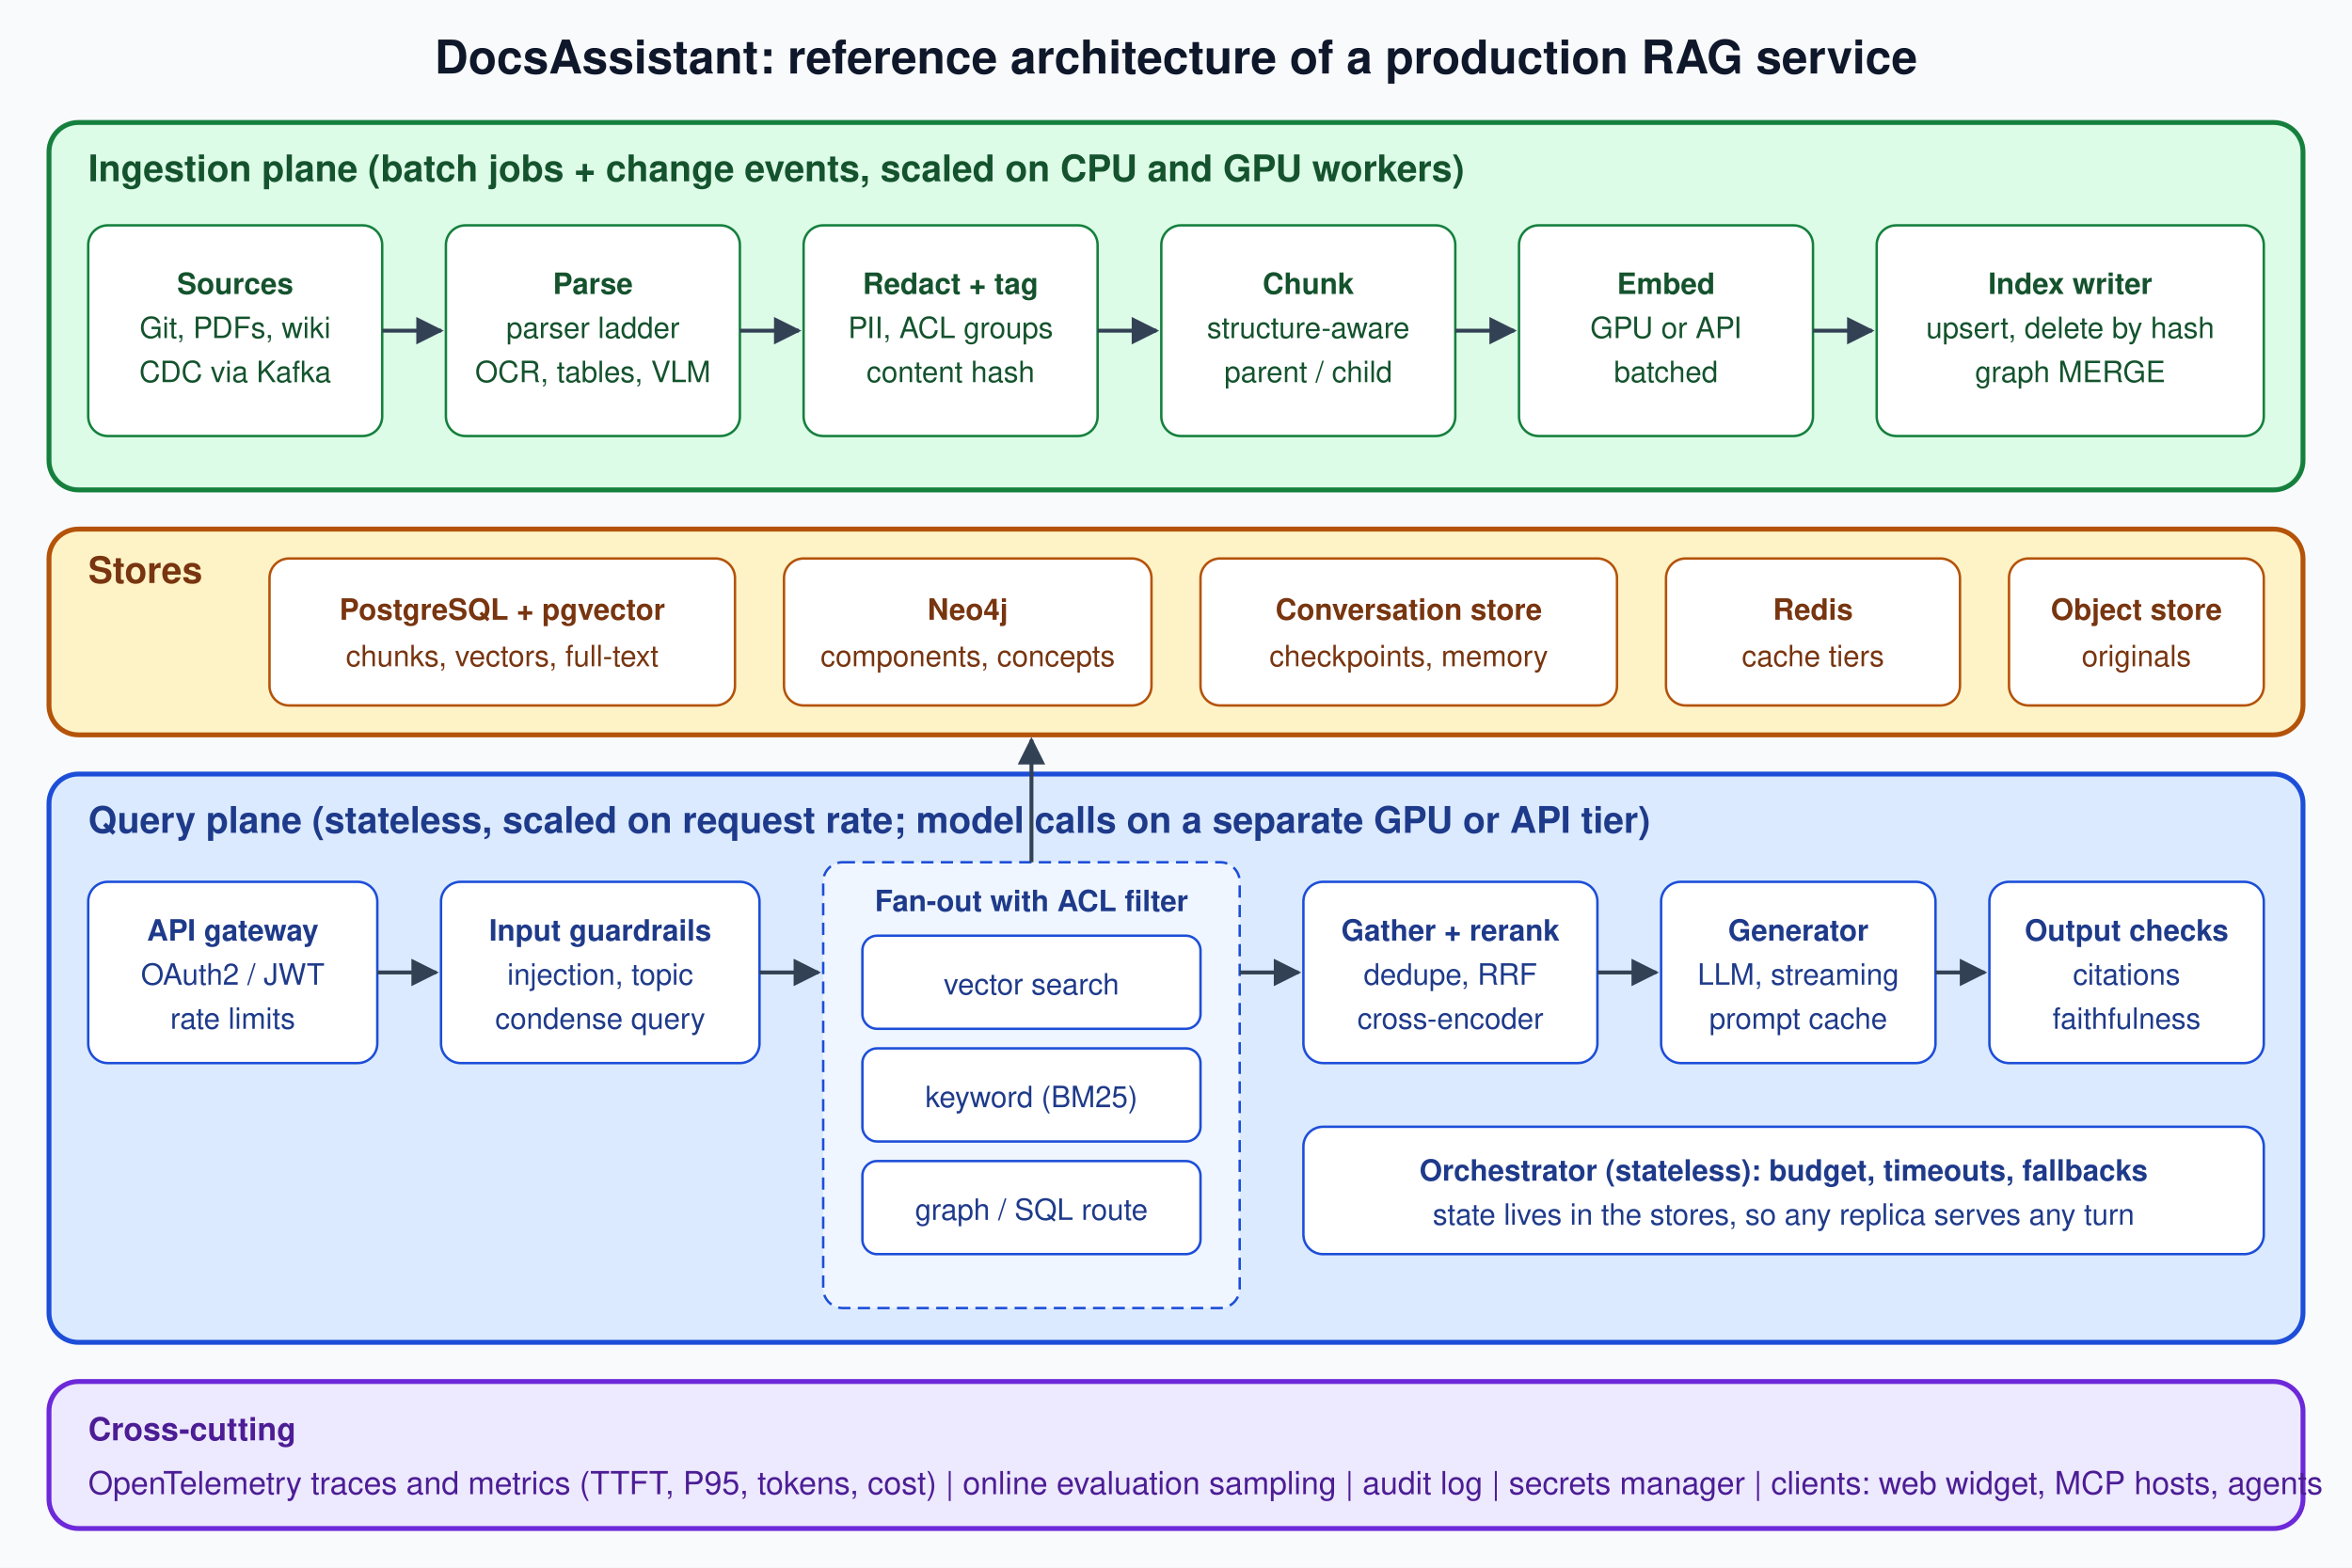
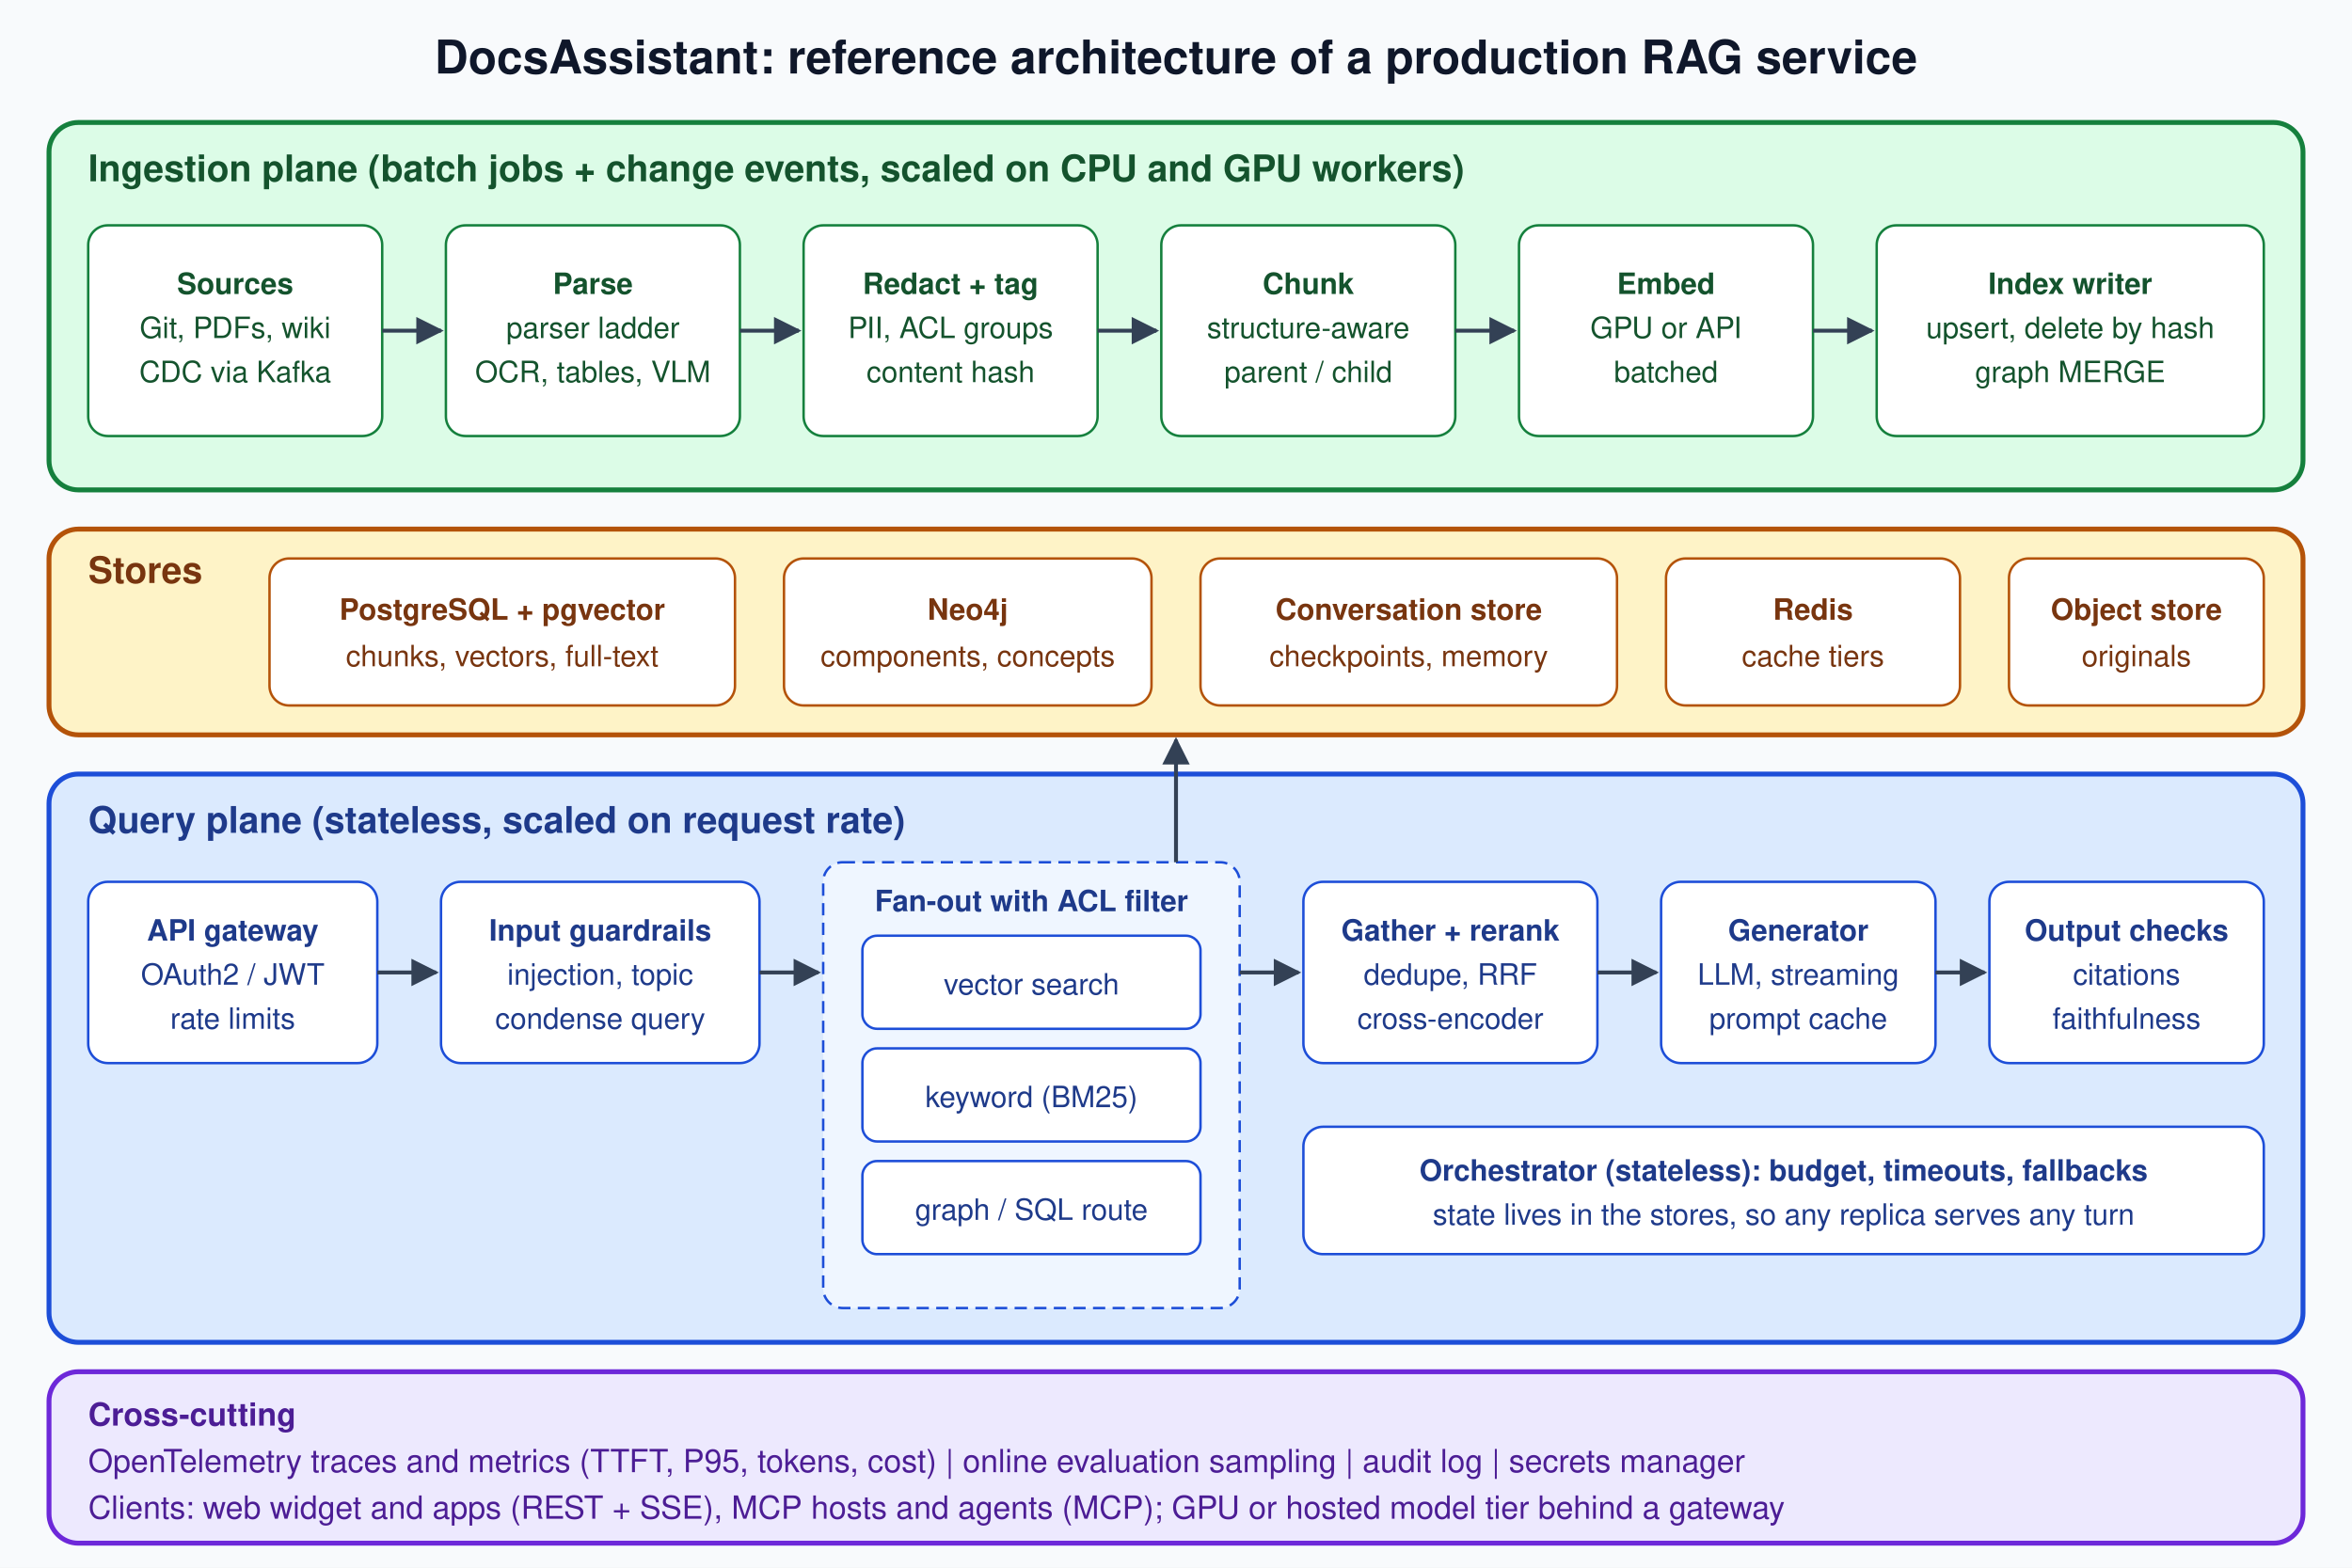
<svg xmlns="http://www.w3.org/2000/svg" viewBox="0 0 960 640" width="960" height="640" font-family="Helvetica, Arial, sans-serif">
  <defs>
    <marker id="a" viewBox="0 0 10 10" refX="9" refY="5" markerWidth="7" markerHeight="7" orient="auto-start-reverse">
      <path d="M0,0 L10,5 L0,10 z" fill="#334155" />
    </marker>
  </defs>
  <rect x="0" y="0" width="960" height="640" fill="#f8fafc" />
  <text x="480" y="30" text-anchor="middle" font-size="19" font-weight="bold" fill="#0f172a">DocsAssistant: reference architecture of a production RAG service</text>
  <rect x="20" y="50" width="920" height="150" rx="12" fill="#dcfce7" stroke="#15803d" stroke-width="2" />
  <text x="36" y="74" font-size="15" font-weight="bold" fill="#14532d">Ingestion plane (batch jobs + change events, scaled on CPU and GPU workers)</text>
  <g font-size="12" fill="#14532d" text-anchor="middle">
    <rect x="36" y="92" width="120" height="86" rx="8" fill="#ffffff" stroke="#15803d" />
    <text x="96" y="120" font-weight="bold">Sources</text>
    <text x="96" y="138">Git, PDFs, wiki</text>
    <text x="96" y="156">CDC via Kafka</text>
    <rect x="182" y="92" width="120" height="86" rx="8" fill="#ffffff" stroke="#15803d" />
    <text x="242" y="120" font-weight="bold">Parse</text>
    <text x="242" y="138">parser ladder</text>
    <text x="242" y="156">OCR, tables, VLM</text>
    <rect x="328" y="92" width="120" height="86" rx="8" fill="#ffffff" stroke="#15803d" />
    <text x="388" y="120" font-weight="bold">Redact + tag</text>
    <text x="388" y="138">PII, ACL groups</text>
    <text x="388" y="156">content hash</text>
    <rect x="474" y="92" width="120" height="86" rx="8" fill="#ffffff" stroke="#15803d" />
    <text x="534" y="120" font-weight="bold">Chunk</text>
    <text x="534" y="138">structure-aware</text>
    <text x="534" y="156">parent / child</text>
    <rect x="620" y="92" width="120" height="86" rx="8" fill="#ffffff" stroke="#15803d" />
    <text x="680" y="120" font-weight="bold">Embed</text>
    <text x="680" y="138">GPU or API</text>
    <text x="680" y="156">batched</text>
    <rect x="766" y="92" width="158" height="86" rx="8" fill="#ffffff" stroke="#15803d" />
    <text x="845" y="120" font-weight="bold">Index writer</text>
    <text x="845" y="138">upsert, delete by hash</text>
    <text x="845" y="156">graph MERGE</text>
  </g>
  <g stroke="#334155" stroke-width="1.6" marker-end="url(#a)">
    <line x1="156" y1="135" x2="180" y2="135" />
    <line x1="302" y1="135" x2="326" y2="135" />
    <line x1="448" y1="135" x2="472" y2="135" />
    <line x1="594" y1="135" x2="618" y2="135" />
    <line x1="740" y1="135" x2="764" y2="135" />
  </g>
  <rect x="20" y="216" width="920" height="84" rx="12" fill="#fef3c7" stroke="#b45309" stroke-width="2" />
  <text x="36" y="238" font-size="15" font-weight="bold" fill="#78350f">Stores</text>
  <g font-size="12" fill="#78350f" text-anchor="middle">
    <rect x="110" y="228" width="190" height="60" rx="8" fill="#ffffff" stroke="#b45309" />
    <text x="205" y="253" font-weight="bold">PostgreSQL + pgvector</text>
    <text x="205" y="272">chunks, vectors, full-text</text>
    <rect x="320" y="228" width="150" height="60" rx="8" fill="#ffffff" stroke="#b45309" />
    <text x="395" y="253" font-weight="bold">Neo4j</text>
    <text x="395" y="272">components, concepts</text>
    <rect x="490" y="228" width="170" height="60" rx="8" fill="#ffffff" stroke="#b45309" />
    <text x="575" y="253" font-weight="bold">Conversation store</text>
    <text x="575" y="272">checkpoints, memory</text>
    <rect x="680" y="228" width="120" height="60" rx="8" fill="#ffffff" stroke="#b45309" />
    <text x="740" y="253" font-weight="bold">Redis</text>
    <text x="740" y="272">cache tiers</text>
    <rect x="820" y="228" width="104" height="60" rx="8" fill="#ffffff" stroke="#b45309" />
    <text x="872" y="253" font-weight="bold">Object store</text>
    <text x="872" y="272">originals</text>
  </g>
  <rect x="20" y="316" width="920" height="232" rx="12" fill="#dbeafe" stroke="#1d4ed8" stroke-width="2" />
-   <text x="36" y="340" font-size="15" font-weight="bold" fill="#1e3a8a">Query plane (stateless, scaled on request rate; model calls on a separate GPU or API tier)</text>
+   <text x="36" y="340" font-size="15" font-weight="bold" fill="#1e3a8a">Query plane (stateless, scaled on request rate)</text>
  <g font-size="12" fill="#1e3a8a" text-anchor="middle">
    <rect x="36" y="360" width="118" height="74" rx="8" fill="#ffffff" stroke="#1d4ed8" />
    <text x="95" y="384" font-weight="bold">API gateway</text>
    <text x="95" y="402">OAuth2 / JWT</text>
    <text x="95" y="420">rate limits</text>
    <rect x="180" y="360" width="130" height="74" rx="8" fill="#ffffff" stroke="#1d4ed8" />
    <text x="245" y="384" font-weight="bold">Input guardrails</text>
    <text x="245" y="402">injection, topic</text>
    <text x="245" y="420">condense query</text>
    <rect x="336" y="352" width="170" height="182" rx="8" fill="#eff6ff" stroke="#1d4ed8" stroke-dasharray="5 3" />
    <text x="421" y="372" font-weight="bold">Fan-out with ACL filter</text>
    <rect x="352" y="382" width="138" height="38" rx="6" fill="#ffffff" stroke="#1d4ed8" />
    <text x="421" y="406">vector search</text>
    <rect x="352" y="428" width="138" height="38" rx="6" fill="#ffffff" stroke="#1d4ed8" />
    <text x="421" y="452">keyword (BM25)</text>
    <rect x="352" y="474" width="138" height="38" rx="6" fill="#ffffff" stroke="#1d4ed8" />
    <text x="421" y="498">graph / SQL route</text>
    <rect x="532" y="360" width="120" height="74" rx="8" fill="#ffffff" stroke="#1d4ed8" />
    <text x="592" y="384" font-weight="bold">Gather + rerank</text>
    <text x="592" y="402">dedupe, RRF</text>
    <text x="592" y="420">cross-encoder</text>
    <rect x="678" y="360" width="112" height="74" rx="8" fill="#ffffff" stroke="#1d4ed8" />
    <text x="734" y="384" font-weight="bold">Generator</text>
    <text x="734" y="402">LLM, streaming</text>
    <text x="734" y="420">prompt cache</text>
    <rect x="812" y="360" width="112" height="74" rx="8" fill="#ffffff" stroke="#1d4ed8" />
    <text x="868" y="384" font-weight="bold">Output checks</text>
    <text x="868" y="402">citations</text>
    <text x="868" y="420">faithfulness</text>
    <rect x="532" y="460" width="392" height="52" rx="8" fill="#ffffff" stroke="#1d4ed8" />
    <text x="728" y="482" font-weight="bold">Orchestrator (stateless): budget, timeouts, fallbacks</text>
    <text x="728" y="500">state lives in the stores, so any replica serves any turn</text>
  </g>
  <g stroke="#334155" stroke-width="1.6" marker-end="url(#a)" fill="none">
    <line x1="154" y1="397" x2="178" y2="397" />
    <line x1="310" y1="397" x2="334" y2="397" />
    <line x1="506" y1="397" x2="530" y2="397" />
    <line x1="652" y1="397" x2="676" y2="397" />
    <line x1="790" y1="397" x2="810" y2="397" />
-     <line x1="421" y1="352" x2="421" y2="302" />
+     <line x1="480" y1="352" x2="480" y2="302" />
  </g>
-   <rect x="20" y="564" width="920" height="60" rx="12" fill="#ede9fe" stroke="#6d28d9" stroke-width="2" />
+   <rect x="20" y="560" width="920" height="70" rx="12" fill="#ede9fe" stroke="#6d28d9" stroke-width="2" />
  <g font-size="13" fill="#4c1d95">
-     <text x="36" y="588" font-weight="bold">Cross-cutting</text>
-     <text x="36" y="610">OpenTelemetry traces and metrics (TTFT, P95, tokens, cost) | online evaluation sampling | audit log | secrets manager | clients: web widget, MCP hosts, agents</text>
+     <text x="36" y="582" font-weight="bold">Cross-cutting</text>
+     <text x="36" y="601">OpenTelemetry traces and metrics (TTFT, P95, tokens, cost) | online evaluation sampling | audit log | secrets manager</text>
+     <text x="36" y="620">Clients: web widget and apps (REST + SSE), MCP hosts and agents (MCP); GPU or hosted model tier behind a gateway</text>
  </g>
</svg>
